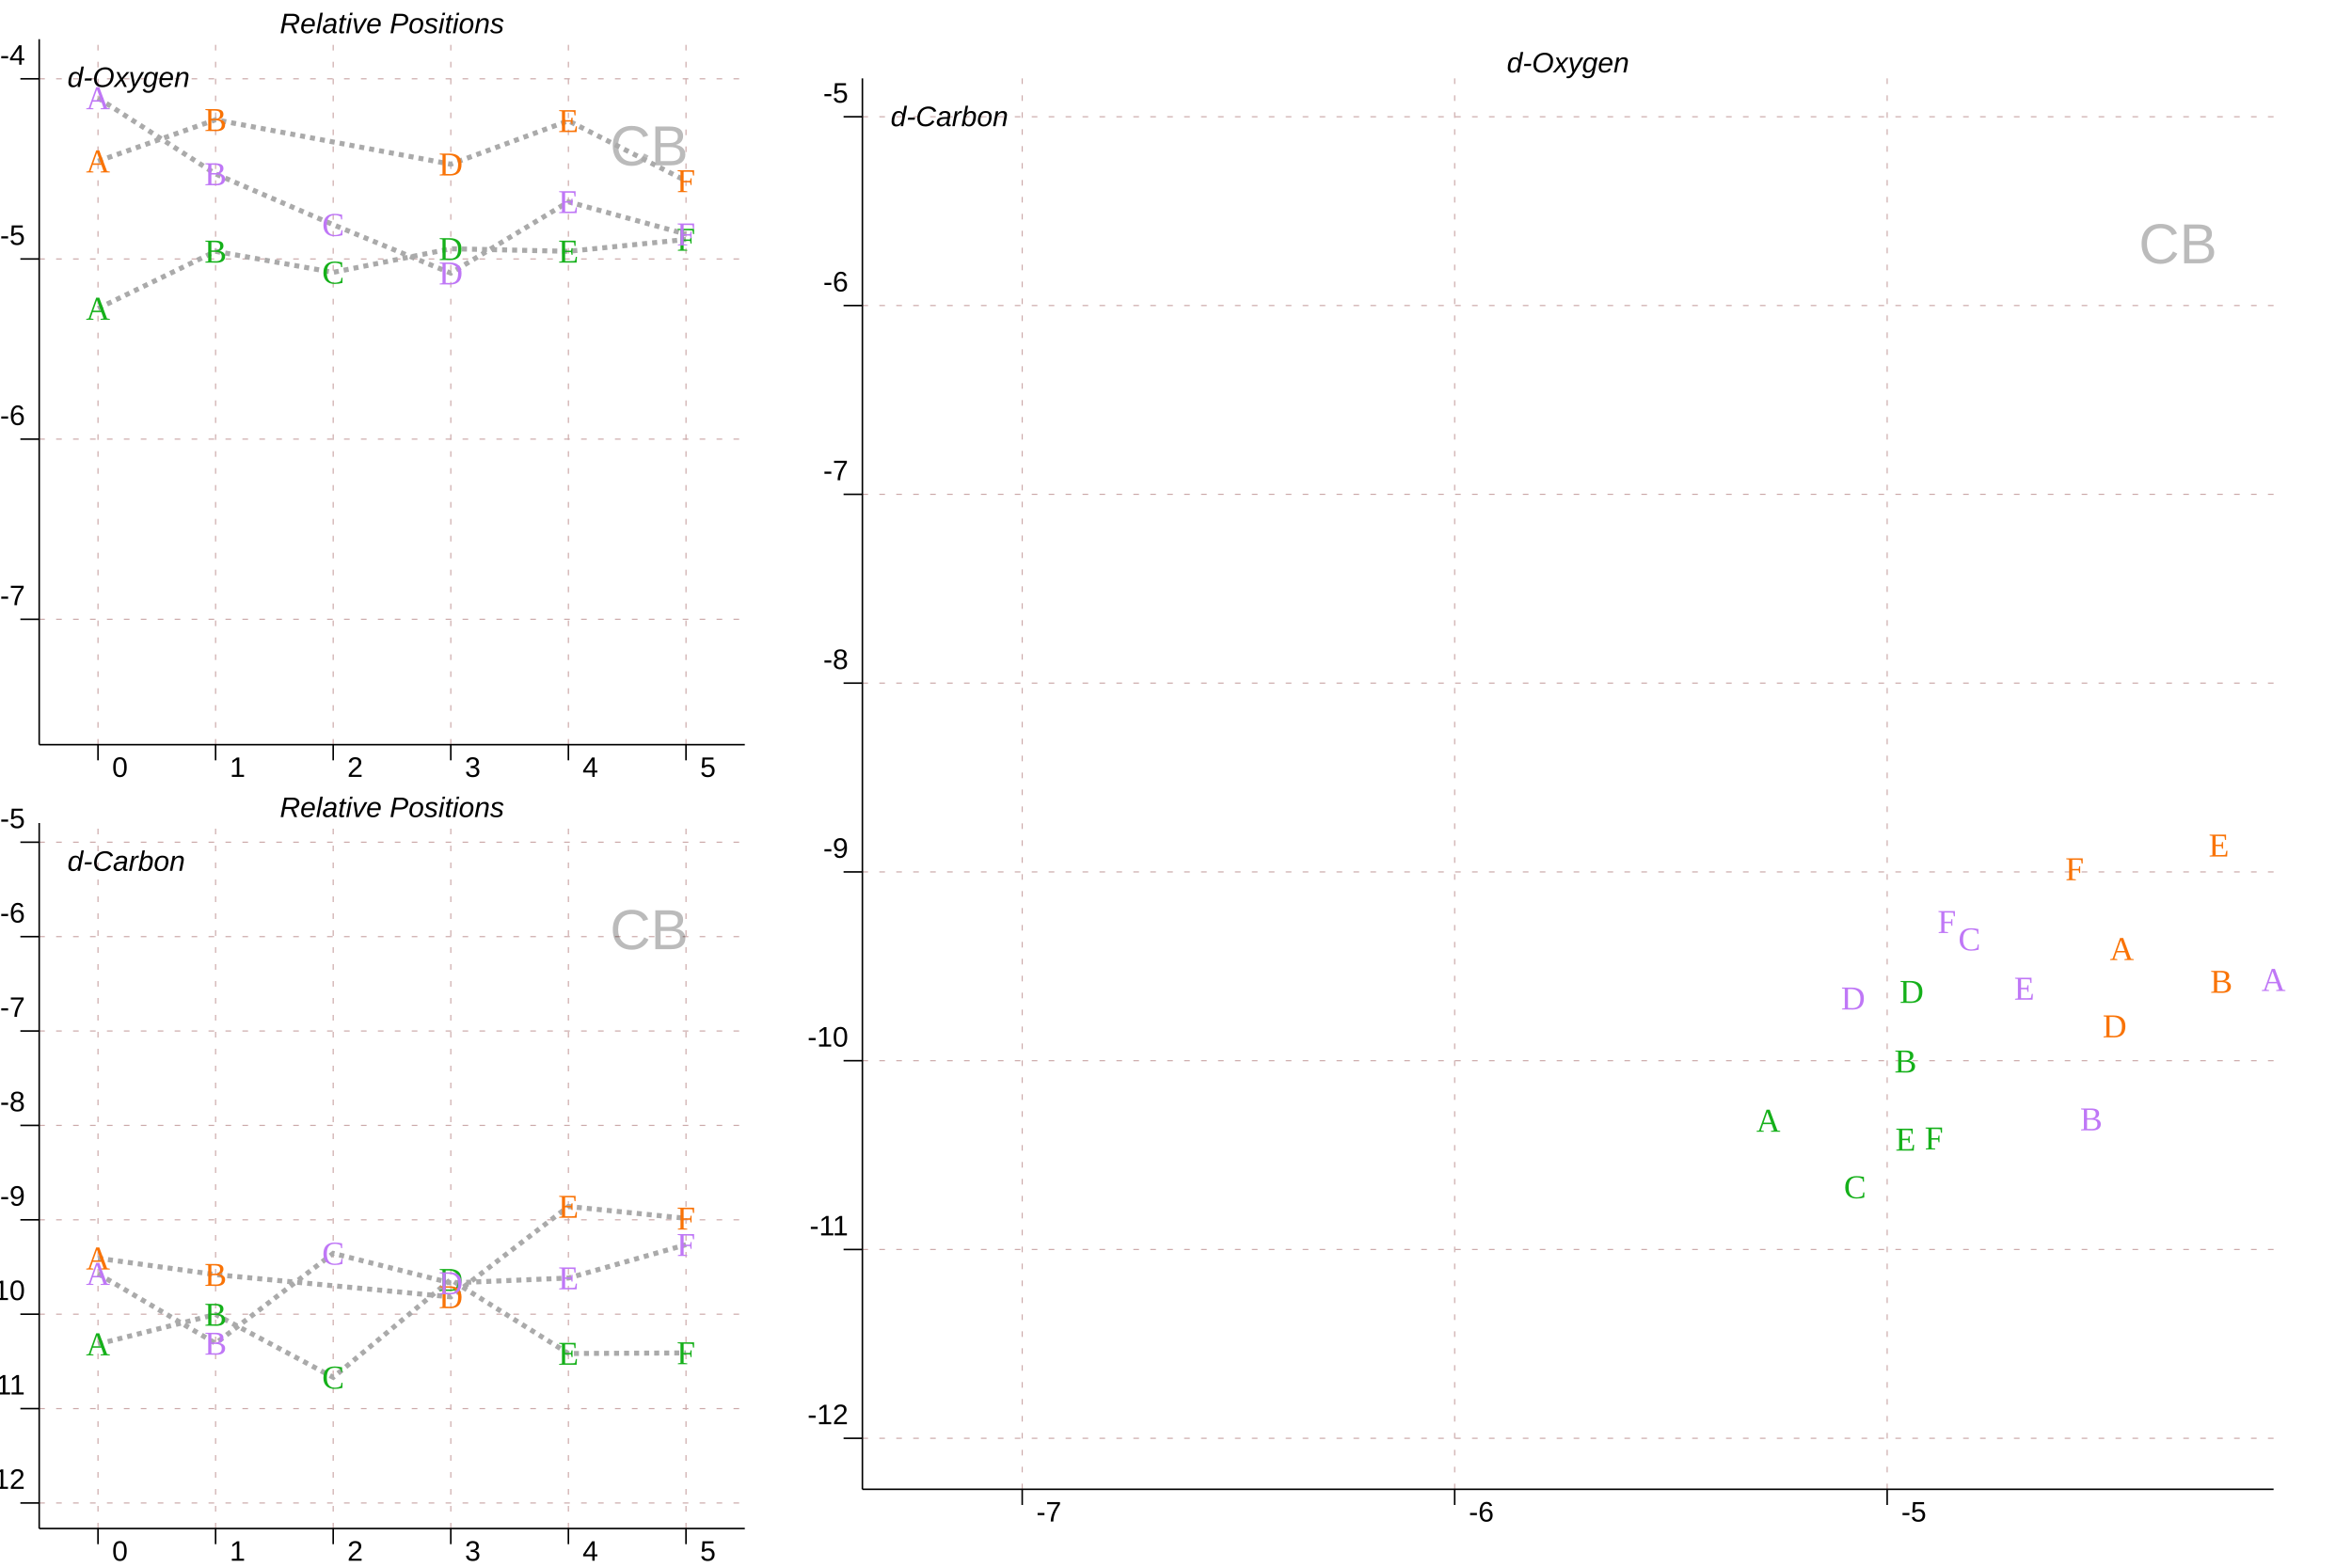
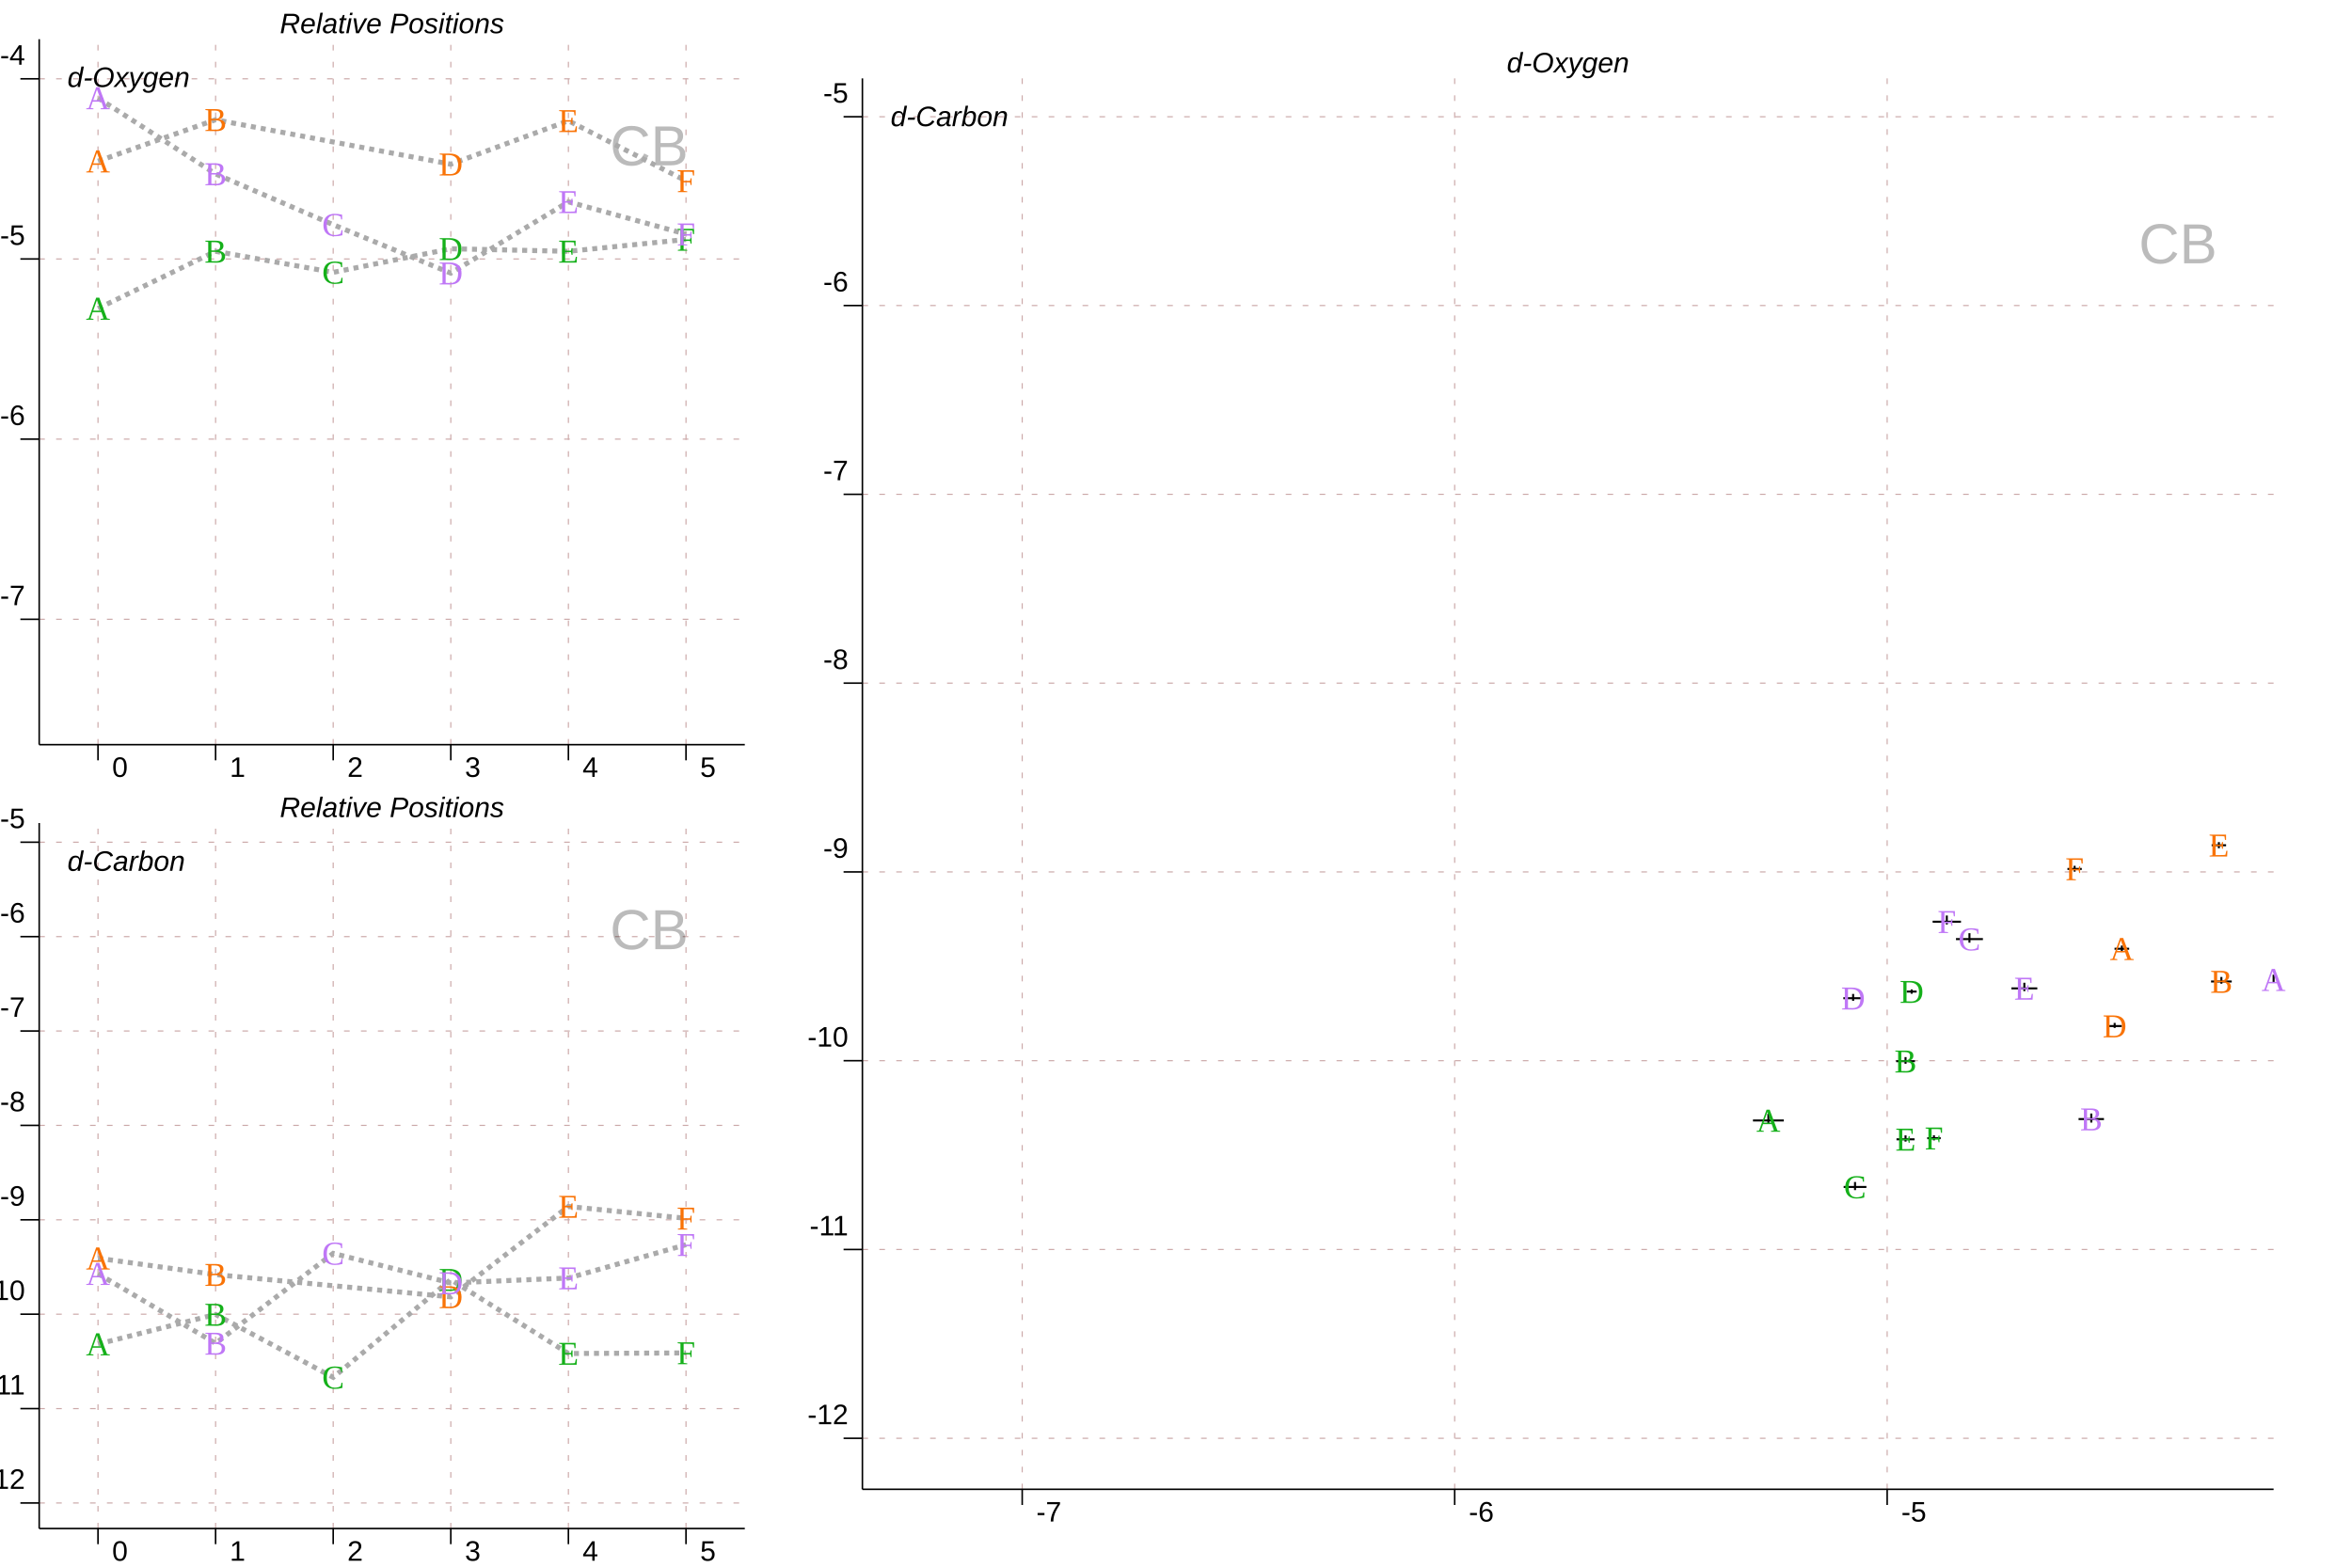
<svg xmlns="http://www.w3.org/2000/svg" height="1000" version="1.1" viewBox="0 0 1500 1000" width="1500">
  <g>
    <g transform="matrix(1.00,0.00,0.00,1.00,0.00,0.00)">
      <g>
        <g transform="matrix(1.00,0.00,0.00,1.00,0.00,0.00)">
          <svg height="1000" version="1.1" viewBox="0 0 500 1000" width="500">
            <g>
              <g transform="matrix(1.00,0.00,0.00,1.00,0.00,0.00)">
                <g>
                  <g transform="matrix(1.00,0.00,0.00,1.00,0.00,0.00)">
                    <svg height="500" version="1.1" viewBox="0 0 500 500" width="500">
                      <g>
                        <g stroke-dasharray="3.6 7.2" stroke-width="0.72" stroke="#caa">
                          <line x1="62.50" x2="62.50" y1="475.00" y2="25.00" />
                          <line x1="137.50" x2="137.50" y1="475.00" y2="25.00" />
                          <line x1="212.50" x2="212.50" y1="475.00" y2="25.00" />
                          <line x1="287.50" x2="287.50" y1="475.00" y2="25.00" />
                          <line x1="362.50" x2="362.50" y1="475.00" y2="25.00" />
                          <line x1="437.50" x2="437.50" y1="475.00" y2="25.00" />
                          <line x1="25.00" x2="475.00" y1="395.03" y2="395.03" />
                          <line x1="25.00" x2="475.00" y1="280.11" y2="280.11" />
                          <line x1="25.00" x2="475.00" y1="165.19" y2="165.19" />
                          <line x1="25.00" x2="475.00" y1="50.27" y2="50.27" />
                        </g>
                        <g>
                          <text dominant-baseline="hanging" dx="-36.0" dy="18.0" fill="#0004" font-family="Arial, sans-serif" font-size="36" stroke="none" text-anchor="end" x="475.00" y="62.50">CB</text>
                        </g>
                        <g>
                          <text dominant-baseline="text-bottom" dy="0" fill="black" font-family="Arial, sans-serif" font-size="18.0" font-style="italic" stroke="none" text-anchor="middle" x="250.00" y="25.00">Relative Positions</text>
                        </g>
                        <g>
                          <text dominant-baseline="hanging" dx="18.0" dy="18.0" fill="black" font-family="Arial, sans-serif" font-size="18.0" font-style="italic" stroke="none" text-anchor="beginning" text-orientation="sideways" x="25.00" y="25.00">d-Oxygen</text>
                        </g>
                        <polyline fill="none" points="62.50,196.76 137.50,160.30 212.50,173.73 287.50,158.68 362.50,160.30 437.50,152.75" stroke-dasharray="3.2 3.2" stroke-width="3.2" stroke="#aaa" />
                        <polyline fill="none" points="62.50,102.82 137.50,76.38 287.50,104.73 362.50,77.04 437.50,115.38" stroke-dasharray="3.2 3.2" stroke-width="3.2" stroke="#aaa" />
                        <polyline fill="none" points="62.50,62.50 137.50,110.95 212.50,143.32 287.50,174.23 362.50,128.74 437.50,149.34" stroke-dasharray="3.2 3.2" stroke-width="3.2" stroke="#aaa" />
                        <g>
                          <text dominant-baseline="central" fill="#15b01a" font-size="21.333" stroke="none" text-anchor="middle" x="62.50" y="196.76">A</text>
                          <text dominant-baseline="central" fill="#15b01a" font-size="21.333" stroke="none" text-anchor="middle" x="137.50" y="160.30">B</text>
                          <text dominant-baseline="central" fill="#15b01a" font-size="21.333" stroke="none" text-anchor="middle" x="212.50" y="173.73">C</text>
                          <text dominant-baseline="central" fill="#15b01a" font-size="21.333" stroke="none" text-anchor="middle" x="287.50" y="158.68">D</text>
                          <text dominant-baseline="central" fill="#15b01a" font-size="21.333" stroke="none" text-anchor="middle" x="362.50" y="160.30">E</text>
                          <text dominant-baseline="central" fill="#15b01a" font-size="21.333" stroke="none" text-anchor="middle" x="437.50" y="152.75">F</text>
                        </g>
                        <g>
                          <text dominant-baseline="central" fill="#f97306" font-size="21.333" stroke="none" text-anchor="middle" x="62.50" y="102.82">A</text>
                          <text dominant-baseline="central" fill="#f97306" font-size="21.333" stroke="none" text-anchor="middle" x="137.50" y="76.38">B</text>
                          <text dominant-baseline="central" fill="#f97306" font-size="21.333" stroke="none" text-anchor="middle" x="287.50" y="104.73">D</text>
                          <text dominant-baseline="central" fill="#f97306" font-size="21.333" stroke="none" text-anchor="middle" x="362.50" y="77.04">E</text>
                          <text dominant-baseline="central" fill="#f97306" font-size="21.333" stroke="none" text-anchor="middle" x="437.50" y="115.38">F</text>
                        </g>
                        <g>
                          <text dominant-baseline="central" fill="#bf77f6" font-size="21.333" stroke="none" text-anchor="middle" x="62.50" y="62.50">A</text>
                          <text dominant-baseline="central" fill="#bf77f6" font-size="21.333" stroke="none" text-anchor="middle" x="137.50" y="110.95">B</text>
                          <text dominant-baseline="central" fill="#bf77f6" font-size="21.333" stroke="none" text-anchor="middle" x="212.50" y="143.32">C</text>
                          <text dominant-baseline="central" fill="#bf77f6" font-size="21.333" stroke="none" text-anchor="middle" x="287.50" y="174.23">D</text>
                          <text dominant-baseline="central" fill="#bf77f6" font-size="21.333" stroke="none" text-anchor="middle" x="362.50" y="128.74">E</text>
                          <text dominant-baseline="central" fill="#bf77f6" font-size="21.333" stroke="none" text-anchor="middle" x="437.50" y="149.34">F</text>
                        </g>
                        <g stroke="black">
                          <line x1="62.50" x2="62.50" y1="475.00" y2="485.00" />
                          <line x1="137.50" x2="137.50" y1="475.00" y2="485.00" />
                          <line x1="212.50" x2="212.50" y1="475.00" y2="485.00" />
                          <line x1="287.50" x2="287.50" y1="475.00" y2="485.00" />
                          <line x1="362.50" x2="362.50" y1="475.00" y2="485.00" />
                          <line x1="437.50" x2="437.50" y1="475.00" y2="485.00" />
                          <g fill="black" font-family="Arial, sans-serif" font-size="18.0" stroke="none" text-anchor="start" transform="translate(9.0 0.0)">
                            <text x="62.50" y="495.57">0</text>
                            <text x="137.50" y="495.57">1</text>
                            <text x="212.50" y="495.57">2</text>
                            <text x="287.50" y="495.57">3</text>
                            <text x="362.50" y="495.57">4</text>
                            <text x="437.50" y="495.57">5</text>
                          </g>
                          <line x1="25.00" x2="475.00" y1="475.00" y2="475.00" />
                        </g>
                        <g stroke="black">
                          <line x1="25.00" x2="13.00" y1="395.03" y2="395.03" />
                          <line x1="25.00" x2="13.00" y1="280.11" y2="280.11" />
                          <line x1="25.00" x2="13.00" y1="165.19" y2="165.19" />
                          <line x1="25.00" x2="13.00" y1="50.27" y2="50.27" />
                          <g fill="black" font-family="Arial, sans-serif" font-size="18.0" stroke="none" text-anchor="end">
                            <text x="16.00" y="386.03">-7</text>
                            <text x="16.00" y="271.11">-6</text>
                            <text x="16.00" y="156.19">-5</text>
                            <text x="16.00" y="41.27">-4</text>
                          </g>
                          <line x1="25.00" x2="25.00" y1="475.00" y2="25.00" />
                        </g>
                      </g>
                    </svg>
                  </g>
                </g>
              </g>
              <g transform="matrix(1.00,0.00,0.00,1.00,0.00,500.00)">
                <g>
                  <g transform="matrix(1.00,0.00,0.00,1.00,0.00,0.00)">
                    <svg height="500" version="1.1" viewBox="0 0 500 500" width="500">
                      <g>
                        <g stroke-dasharray="3.6 7.2" stroke-width="0.72" stroke="#caa">
                          <line x1="62.50" x2="62.50" y1="475.00" y2="25.00" />
                          <line x1="137.50" x2="137.50" y1="475.00" y2="25.00" />
                          <line x1="212.50" x2="212.50" y1="475.00" y2="25.00" />
                          <line x1="287.50" x2="287.50" y1="475.00" y2="25.00" />
                          <line x1="362.50" x2="362.50" y1="475.00" y2="25.00" />
                          <line x1="437.50" x2="437.50" y1="475.00" y2="25.00" />
                          <line x1="25.00" x2="475.00" y1="458.73" y2="458.73" />
                          <line x1="25.00" x2="475.00" y1="398.52" y2="398.52" />
                          <line x1="25.00" x2="475.00" y1="338.30" y2="338.30" />
                          <line x1="25.00" x2="475.00" y1="278.09" y2="278.09" />
                          <line x1="25.00" x2="475.00" y1="217.87" y2="217.87" />
                          <line x1="25.00" x2="475.00" y1="157.66" y2="157.66" />
                          <line x1="25.00" x2="475.00" y1="97.45" y2="97.45" />
                          <line x1="25.00" x2="475.00" y1="37.23" y2="37.23" />
                        </g>
                        <g>
                          <text dominant-baseline="hanging" dx="-36.0" dy="18.0" fill="#0004" font-family="Arial, sans-serif" font-size="36" stroke="none" text-anchor="end" x="475.00" y="62.50">CB</text>
                        </g>
                        <g>
                          <text dominant-baseline="text-bottom" dy="0" fill="black" font-family="Arial, sans-serif" font-size="18.0" font-style="italic" stroke="none" text-anchor="middle" x="250.00" y="25.00">Relative Positions</text>
                        </g>
                        <g>
                          <text dominant-baseline="hanging" dx="18.0" dy="18.0" fill="black" font-family="Arial, sans-serif" font-size="18.0" font-style="italic" stroke="none" text-anchor="beginning" text-orientation="sideways" x="25.00" y="25.00">d-Carbon</text>
                        </g>
                        <polyline fill="none" points="62.50,357.36 137.50,338.46 212.50,378.57 287.50,316.26 362.50,363.38 437.50,363.01" stroke-dasharray="3.2 3.2" stroke-width="3.2" stroke="#aaa" />
                        <polyline fill="none" points="62.50,302.59 137.50,313.04 287.50,327.25 362.50,269.59 437.50,277.14" stroke-dasharray="3.2 3.2" stroke-width="3.2" stroke="#aaa" />
                        <polyline fill="none" points="62.50,312.46 137.50,356.91 212.50,299.51 287.50,318.37 362.50,315.24 437.50,293.97" stroke-dasharray="3.2 3.2" stroke-width="3.2" stroke="#aaa" />
                        <g>
                          <text dominant-baseline="central" fill="#15b01a" font-size="21.333" stroke="none" text-anchor="middle" x="62.50" y="357.36">A</text>
                          <text dominant-baseline="central" fill="#15b01a" font-size="21.333" stroke="none" text-anchor="middle" x="137.50" y="338.46">B</text>
                          <text dominant-baseline="central" fill="#15b01a" font-size="21.333" stroke="none" text-anchor="middle" x="212.50" y="378.57">C</text>
                          <text dominant-baseline="central" fill="#15b01a" font-size="21.333" stroke="none" text-anchor="middle" x="287.50" y="316.26">D</text>
                          <text dominant-baseline="central" fill="#15b01a" font-size="21.333" stroke="none" text-anchor="middle" x="362.50" y="363.38">E</text>
                          <text dominant-baseline="central" fill="#15b01a" font-size="21.333" stroke="none" text-anchor="middle" x="437.50" y="363.01">F</text>
                        </g>
                        <g>
                          <text dominant-baseline="central" fill="#f97306" font-size="21.333" stroke="none" text-anchor="middle" x="62.50" y="302.59">A</text>
                          <text dominant-baseline="central" fill="#f97306" font-size="21.333" stroke="none" text-anchor="middle" x="137.50" y="313.04">B</text>
                          <text dominant-baseline="central" fill="#f97306" font-size="21.333" stroke="none" text-anchor="middle" x="287.50" y="327.25">D</text>
                          <text dominant-baseline="central" fill="#f97306" font-size="21.333" stroke="none" text-anchor="middle" x="362.50" y="269.59">E</text>
                          <text dominant-baseline="central" fill="#f97306" font-size="21.333" stroke="none" text-anchor="middle" x="437.50" y="277.14">F</text>
                        </g>
                        <g>
                          <text dominant-baseline="central" fill="#bf77f6" font-size="21.333" stroke="none" text-anchor="middle" x="62.50" y="312.46">A</text>
                          <text dominant-baseline="central" fill="#bf77f6" font-size="21.333" stroke="none" text-anchor="middle" x="137.50" y="356.91">B</text>
                          <text dominant-baseline="central" fill="#bf77f6" font-size="21.333" stroke="none" text-anchor="middle" x="212.50" y="299.51">C</text>
                          <text dominant-baseline="central" fill="#bf77f6" font-size="21.333" stroke="none" text-anchor="middle" x="287.50" y="318.37">D</text>
                          <text dominant-baseline="central" fill="#bf77f6" font-size="21.333" stroke="none" text-anchor="middle" x="362.50" y="315.24">E</text>
                          <text dominant-baseline="central" fill="#bf77f6" font-size="21.333" stroke="none" text-anchor="middle" x="437.50" y="293.97">F</text>
                        </g>
                        <g stroke="black">
                          <line x1="62.50" x2="62.50" y1="475.00" y2="485.00" />
                          <line x1="137.50" x2="137.50" y1="475.00" y2="485.00" />
                          <line x1="212.50" x2="212.50" y1="475.00" y2="485.00" />
                          <line x1="287.50" x2="287.50" y1="475.00" y2="485.00" />
                          <line x1="362.50" x2="362.50" y1="475.00" y2="485.00" />
                          <line x1="437.50" x2="437.50" y1="475.00" y2="485.00" />
                          <g fill="black" font-family="Arial, sans-serif" font-size="18.0" stroke="none" text-anchor="start" transform="translate(9.0 0.0)">
                            <text x="62.50" y="495.57">0</text>
                            <text x="137.50" y="495.57">1</text>
                            <text x="212.50" y="495.57">2</text>
                            <text x="287.50" y="495.57">3</text>
                            <text x="362.50" y="495.57">4</text>
                            <text x="437.50" y="495.57">5</text>
                          </g>
                          <line x1="25.00" x2="475.00" y1="475.00" y2="475.00" />
                        </g>
                        <g stroke="black">
                          <line x1="25.00" x2="13.00" y1="458.73" y2="458.73" />
                          <line x1="25.00" x2="13.00" y1="398.52" y2="398.52" />
                          <line x1="25.00" x2="13.00" y1="338.30" y2="338.30" />
                          <line x1="25.00" x2="13.00" y1="278.09" y2="278.09" />
                          <line x1="25.00" x2="13.00" y1="217.87" y2="217.87" />
                          <line x1="25.00" x2="13.00" y1="157.66" y2="157.66" />
                          <line x1="25.00" x2="13.00" y1="97.45" y2="97.45" />
                          <line x1="25.00" x2="13.00" y1="37.23" y2="37.23" />
                          <g fill="black" font-family="Arial, sans-serif" font-size="18.0" stroke="none" text-anchor="end">
                            <text x="16.00" y="449.73">-12</text>
                            <text x="16.00" y="389.52">-11</text>
                            <text x="16.00" y="329.30">-10</text>
                            <text x="16.00" y="269.09">-9</text>
                            <text x="16.00" y="208.87">-8</text>
                            <text x="16.00" y="148.66">-7</text>
                            <text x="16.00" y="88.45">-6</text>
                            <text x="16.00" y="28.23">-5</text>
                          </g>
                          <line x1="25.00" x2="25.00" y1="475.00" y2="25.00" />
                        </g>
                      </g>
                    </svg>
                  </g>
                </g>
              </g>
            </g>
          </svg>
        </g>
        <g transform="matrix(1.00,0.00,0.00,1.00,500.00,0.00)">
          <svg height="1000" version="1.1" viewBox="0 0 1000 1000" width="1000">
            <g>
              <g stroke-dasharray="3.6 7.2" stroke-width="0.72" stroke="#caa">
                <line x1="151.92" x2="151.92" y1="950.00" y2="50.00" />
                <line x1="427.73" x2="427.73" y1="950.00" y2="50.00" />
                <line x1="703.55" x2="703.55" y1="950.00" y2="50.00" />
                <line x1="50.00" x2="950.00" y1="917.46" y2="917.46" />
                <line x1="50.00" x2="950.00" y1="797.03" y2="797.03" />
                <line x1="50.00" x2="950.00" y1="676.60" y2="676.60" />
                <line x1="50.00" x2="950.00" y1="556.18" y2="556.18" />
                <line x1="50.00" x2="950.00" y1="435.75" y2="435.75" />
                <line x1="50.00" x2="950.00" y1="315.32" y2="315.32" />
                <line x1="50.00" x2="950.00" y1="194.89" y2="194.89" />
                <line x1="50.00" x2="950.00" y1="74.47" y2="74.47" />
              </g>
              <g>
                <text dominant-baseline="hanging" dx="-36.0" dy="18.0" fill="#0004" font-family="Arial, sans-serif" font-size="36" stroke="none" text-anchor="end" x="950.00" y="125.00">CB</text>
              </g>
              <g>
                <text dominant-baseline="text-bottom" dy="0" fill="black" font-family="Arial, sans-serif" font-size="18.0" font-style="italic" stroke="none" text-anchor="middle" x="500.00" y="50.00">d-Oxygen</text>
              </g>
              <g>
                <text dominant-baseline="hanging" dx="18.0" dy="18.0" fill="black" font-family="Arial, sans-serif" font-size="18.0" font-style="italic" stroke="none" text-anchor="beginning" text-orientation="sideways" x="50.00" y="50.00">d-Carbon</text>
              </g>
              <g>
</g>
              <g>
</g>
              <g>
</g>
+               <polyline fill="none" points="617.96,714.73 637.61,714.73" stroke-width="1.28" stroke="black" />
+               <polyline fill="none" points="627.79,716.56 627.79,710.43" stroke-width="1.28" stroke="black" />
+               <polyline fill="none" points="709.28,676.91 721.27,676.91" stroke-width="1.28" stroke="black" />
+               <polyline fill="none" points="715.27,678.57 715.27,674.30" stroke-width="1.28" stroke="black" />
+               <polyline fill="none" points="675.81,757.14 690.31,757.14" stroke-width="1.28" stroke="black" />
+               <polyline fill="none" points="683.06,759.15 683.06,753.97" stroke-width="1.28" stroke="black" />
+               <polyline fill="none" points="715.99,632.51 722.37,632.51" stroke-width="1.28" stroke="black" />
+               <polyline fill="none" points="719.18,633.88 719.18,631.12" stroke-width="1.28" stroke="black" />
+               <polyline fill="none" points="709.51,726.75 721.03,726.75" stroke-width="1.28" stroke="black" />
+               <polyline fill="none" points="715.27,728.21 715.27,724.24" stroke-width="1.28" stroke="black" />
+               <polyline fill="none" points="729.10,726.02 737.69,726.02" stroke-width="1.28" stroke="black" />
+               <polyline fill="none" points="733.39,727.43 733.39,724.15" stroke-width="1.28" stroke="black" />
+               <polyline fill="none" points="848.56,605.19 857.90,605.19" stroke-width="1.28" stroke="black" />
+               <polyline fill="none" points="853.23,607.25 853.23,603.15" stroke-width="1.28" stroke="black" />
+               <polyline fill="none" points="910.10,626.08 923.30,626.08" stroke-width="1.28" stroke="black" />
+               <polyline fill="none" points="916.70,627.48 916.70,623.20" stroke-width="1.28" stroke="black" />
+               <polyline fill="none" points="844.05,654.50 853.23,654.50" stroke-width="1.28" stroke="black" />
+               <polyline fill="none" points="848.64,655.70 848.64,652.50" stroke-width="1.28" stroke="black" />
+               <polyline fill="none" points="910.49,539.17 919.70,539.17" stroke-width="1.28" stroke="black" />
+               <polyline fill="none" points="915.10,541.10 915.10,537.16" stroke-width="1.28" stroke="black" />
+               <polyline fill="none" points="818.53,554.28 827.67,554.28" stroke-width="1.28" stroke="black" />
+               <polyline fill="none" points="823.10,556.00 823.10,552.28" stroke-width="1.28" stroke="black" />
+               <polyline fill="none" points="942.76,624.92" stroke-width="1.28" stroke="black" />
+               <polyline fill="none" points="950.00,627.01 950.00,621.76" stroke-width="1.28" stroke="black" />
+               <polyline fill="none" points="825.62,713.83 841.81,713.83" stroke-width="1.28" stroke="black" />
+               <polyline fill="none" points="833.72,716.07 833.72,710.29" stroke-width="1.28" stroke="black" />
+               <polyline fill="none" points="747.43,599.03 764.62,599.03" stroke-width="1.28" stroke="black" />
+               <polyline fill="none" points="756.03,601.32 756.03,595.27" stroke-width="1.28" stroke="black" />
+               <polyline fill="none" points="675.60,636.74 688.09,636.74" stroke-width="1.28" stroke="black" />
+               <polyline fill="none" points="681.84,638.44 681.84,634.01" stroke-width="1.28" stroke="black" />
+               <polyline fill="none" points="782.77,630.47 799.30,630.47" stroke-width="1.28" stroke="black" />
+               <polyline fill="none" points="791.03,632.25 791.03,626.87" stroke-width="1.28" stroke="black" />
+               <polyline fill="none" points="732.55,587.94 750.63,587.94" stroke-width="1.28" stroke="black" />
+               <polyline fill="none" points="741.59,589.70 741.59,583.99" stroke-width="1.28" stroke="black" />
              <g>
                <text dominant-baseline="central" fill="#15b01a" font-size="21.333" stroke="none" text-anchor="middle" x="627.79" y="714.73">A</text>
                <text dominant-baseline="central" fill="#15b01a" font-size="21.333" stroke="none" text-anchor="middle" x="683.06" y="757.14">C</text>
                <text dominant-baseline="central" fill="#15b01a" font-size="21.333" stroke="none" text-anchor="middle" x="715.27" y="676.91">B</text>
                <text dominant-baseline="central" fill="#15b01a" font-size="21.333" stroke="none" text-anchor="middle" x="715.27" y="726.75">E</text>
                <text dominant-baseline="central" fill="#15b01a" font-size="21.333" stroke="none" text-anchor="middle" x="719.18" y="632.51">D</text>
                <text dominant-baseline="central" fill="#15b01a" font-size="21.333" stroke="none" text-anchor="middle" x="733.39" y="726.02">F</text>
              </g>
              <g>
                <text dominant-baseline="central" fill="#f97306" font-size="21.333" stroke="none" text-anchor="middle" x="823.10" y="554.28">F</text>
                <text dominant-baseline="central" fill="#f97306" font-size="21.333" stroke="none" text-anchor="middle" x="848.64" y="654.50">D</text>
                <text dominant-baseline="central" fill="#f97306" font-size="21.333" stroke="none" text-anchor="middle" x="853.23" y="605.19">A</text>
                <text dominant-baseline="central" fill="#f97306" font-size="21.333" stroke="none" text-anchor="middle" x="915.10" y="539.17">E</text>
                <text dominant-baseline="central" fill="#f97306" font-size="21.333" stroke="none" text-anchor="middle" x="916.70" y="626.08">B</text>
              </g>
              <g>
                <text dominant-baseline="central" fill="#bf77f6" font-size="21.333" stroke="none" text-anchor="middle" x="681.84" y="636.74">D</text>
                <text dominant-baseline="central" fill="#bf77f6" font-size="21.333" stroke="none" text-anchor="middle" x="741.59" y="587.94">F</text>
                <text dominant-baseline="central" fill="#bf77f6" font-size="21.333" stroke="none" text-anchor="middle" x="756.03" y="599.03">C</text>
                <text dominant-baseline="central" fill="#bf77f6" font-size="21.333" stroke="none" text-anchor="middle" x="791.03" y="630.47">E</text>
                <text dominant-baseline="central" fill="#bf77f6" font-size="21.333" stroke="none" text-anchor="middle" x="833.72" y="713.83">B</text>
                <text dominant-baseline="central" fill="#bf77f6" font-size="21.333" stroke="none" text-anchor="middle" x="950.00" y="624.92">A</text>
              </g>
              <g stroke="black">
                <line x1="151.92" x2="151.92" y1="950.00" y2="960.00" />
                <line x1="427.73" x2="427.73" y1="950.00" y2="960.00" />
                <line x1="703.55" x2="703.55" y1="950.00" y2="960.00" />
                <g fill="black" font-family="Arial, sans-serif" font-size="18.0" stroke="none" text-anchor="start" transform="translate(9.0 0.0)">
                  <text x="151.92" y="970.57">-7</text>
                  <text x="427.73" y="970.57">-6</text>
                  <text x="703.55" y="970.57">-5</text>
                </g>
                <line x1="50.00" x2="950.00" y1="950.00" y2="950.00" />
              </g>
              <g stroke="black">
                <line x1="50.00" x2="38.00" y1="917.46" y2="917.46" />
                <line x1="50.00" x2="38.00" y1="797.03" y2="797.03" />
                <line x1="50.00" x2="38.00" y1="676.60" y2="676.60" />
                <line x1="50.00" x2="38.00" y1="556.18" y2="556.18" />
                <line x1="50.00" x2="38.00" y1="435.75" y2="435.75" />
                <line x1="50.00" x2="38.00" y1="315.32" y2="315.32" />
                <line x1="50.00" x2="38.00" y1="194.89" y2="194.89" />
                <line x1="50.00" x2="38.00" y1="74.47" y2="74.47" />
                <g fill="black" font-family="Arial, sans-serif" font-size="18.0" stroke="none" text-anchor="end">
                  <text x="41.00" y="908.46">-12</text>
                  <text x="41.00" y="788.03">-11</text>
                  <text x="41.00" y="667.60">-10</text>
                  <text x="41.00" y="547.18">-9</text>
                  <text x="41.00" y="426.75">-8</text>
                  <text x="41.00" y="306.32">-7</text>
                  <text x="41.00" y="185.89">-6</text>
                  <text x="41.00" y="65.47">-5</text>
                </g>
                <line x1="50.00" x2="50.00" y1="950.00" y2="50.00" />
              </g>
            </g>
          </svg>
        </g>
      </g>
    </g>
  </g>
</svg>
